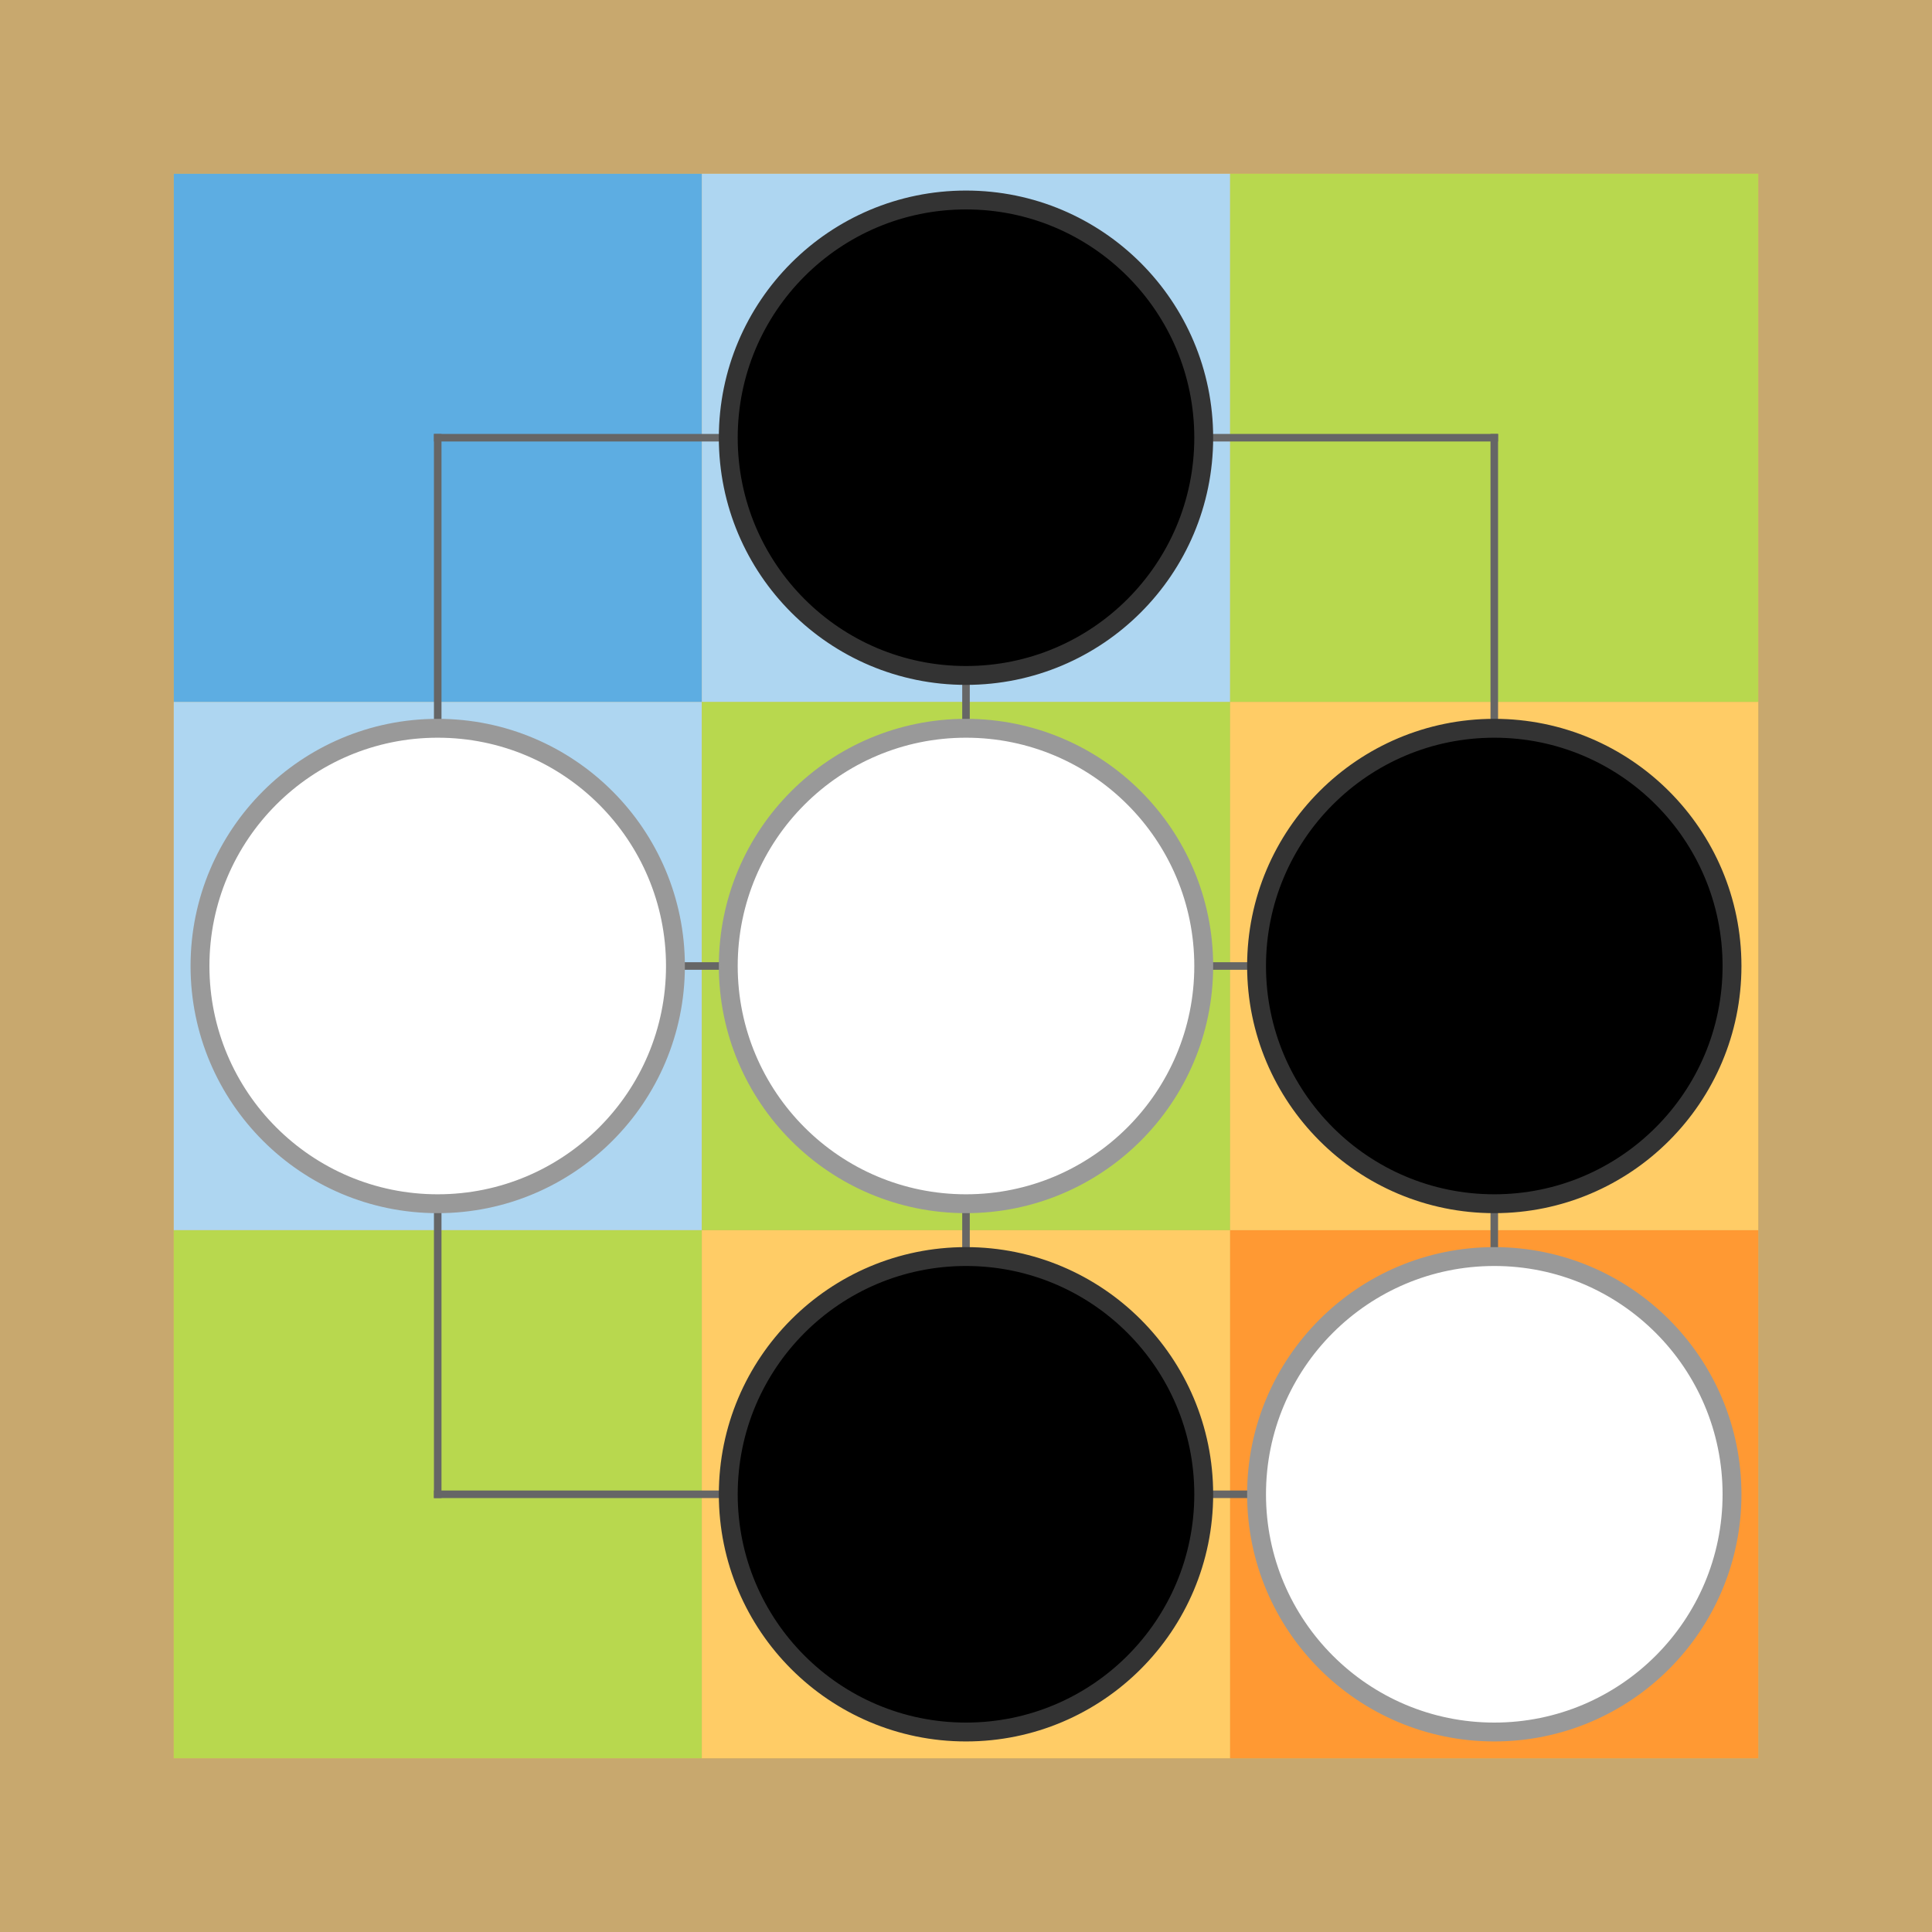
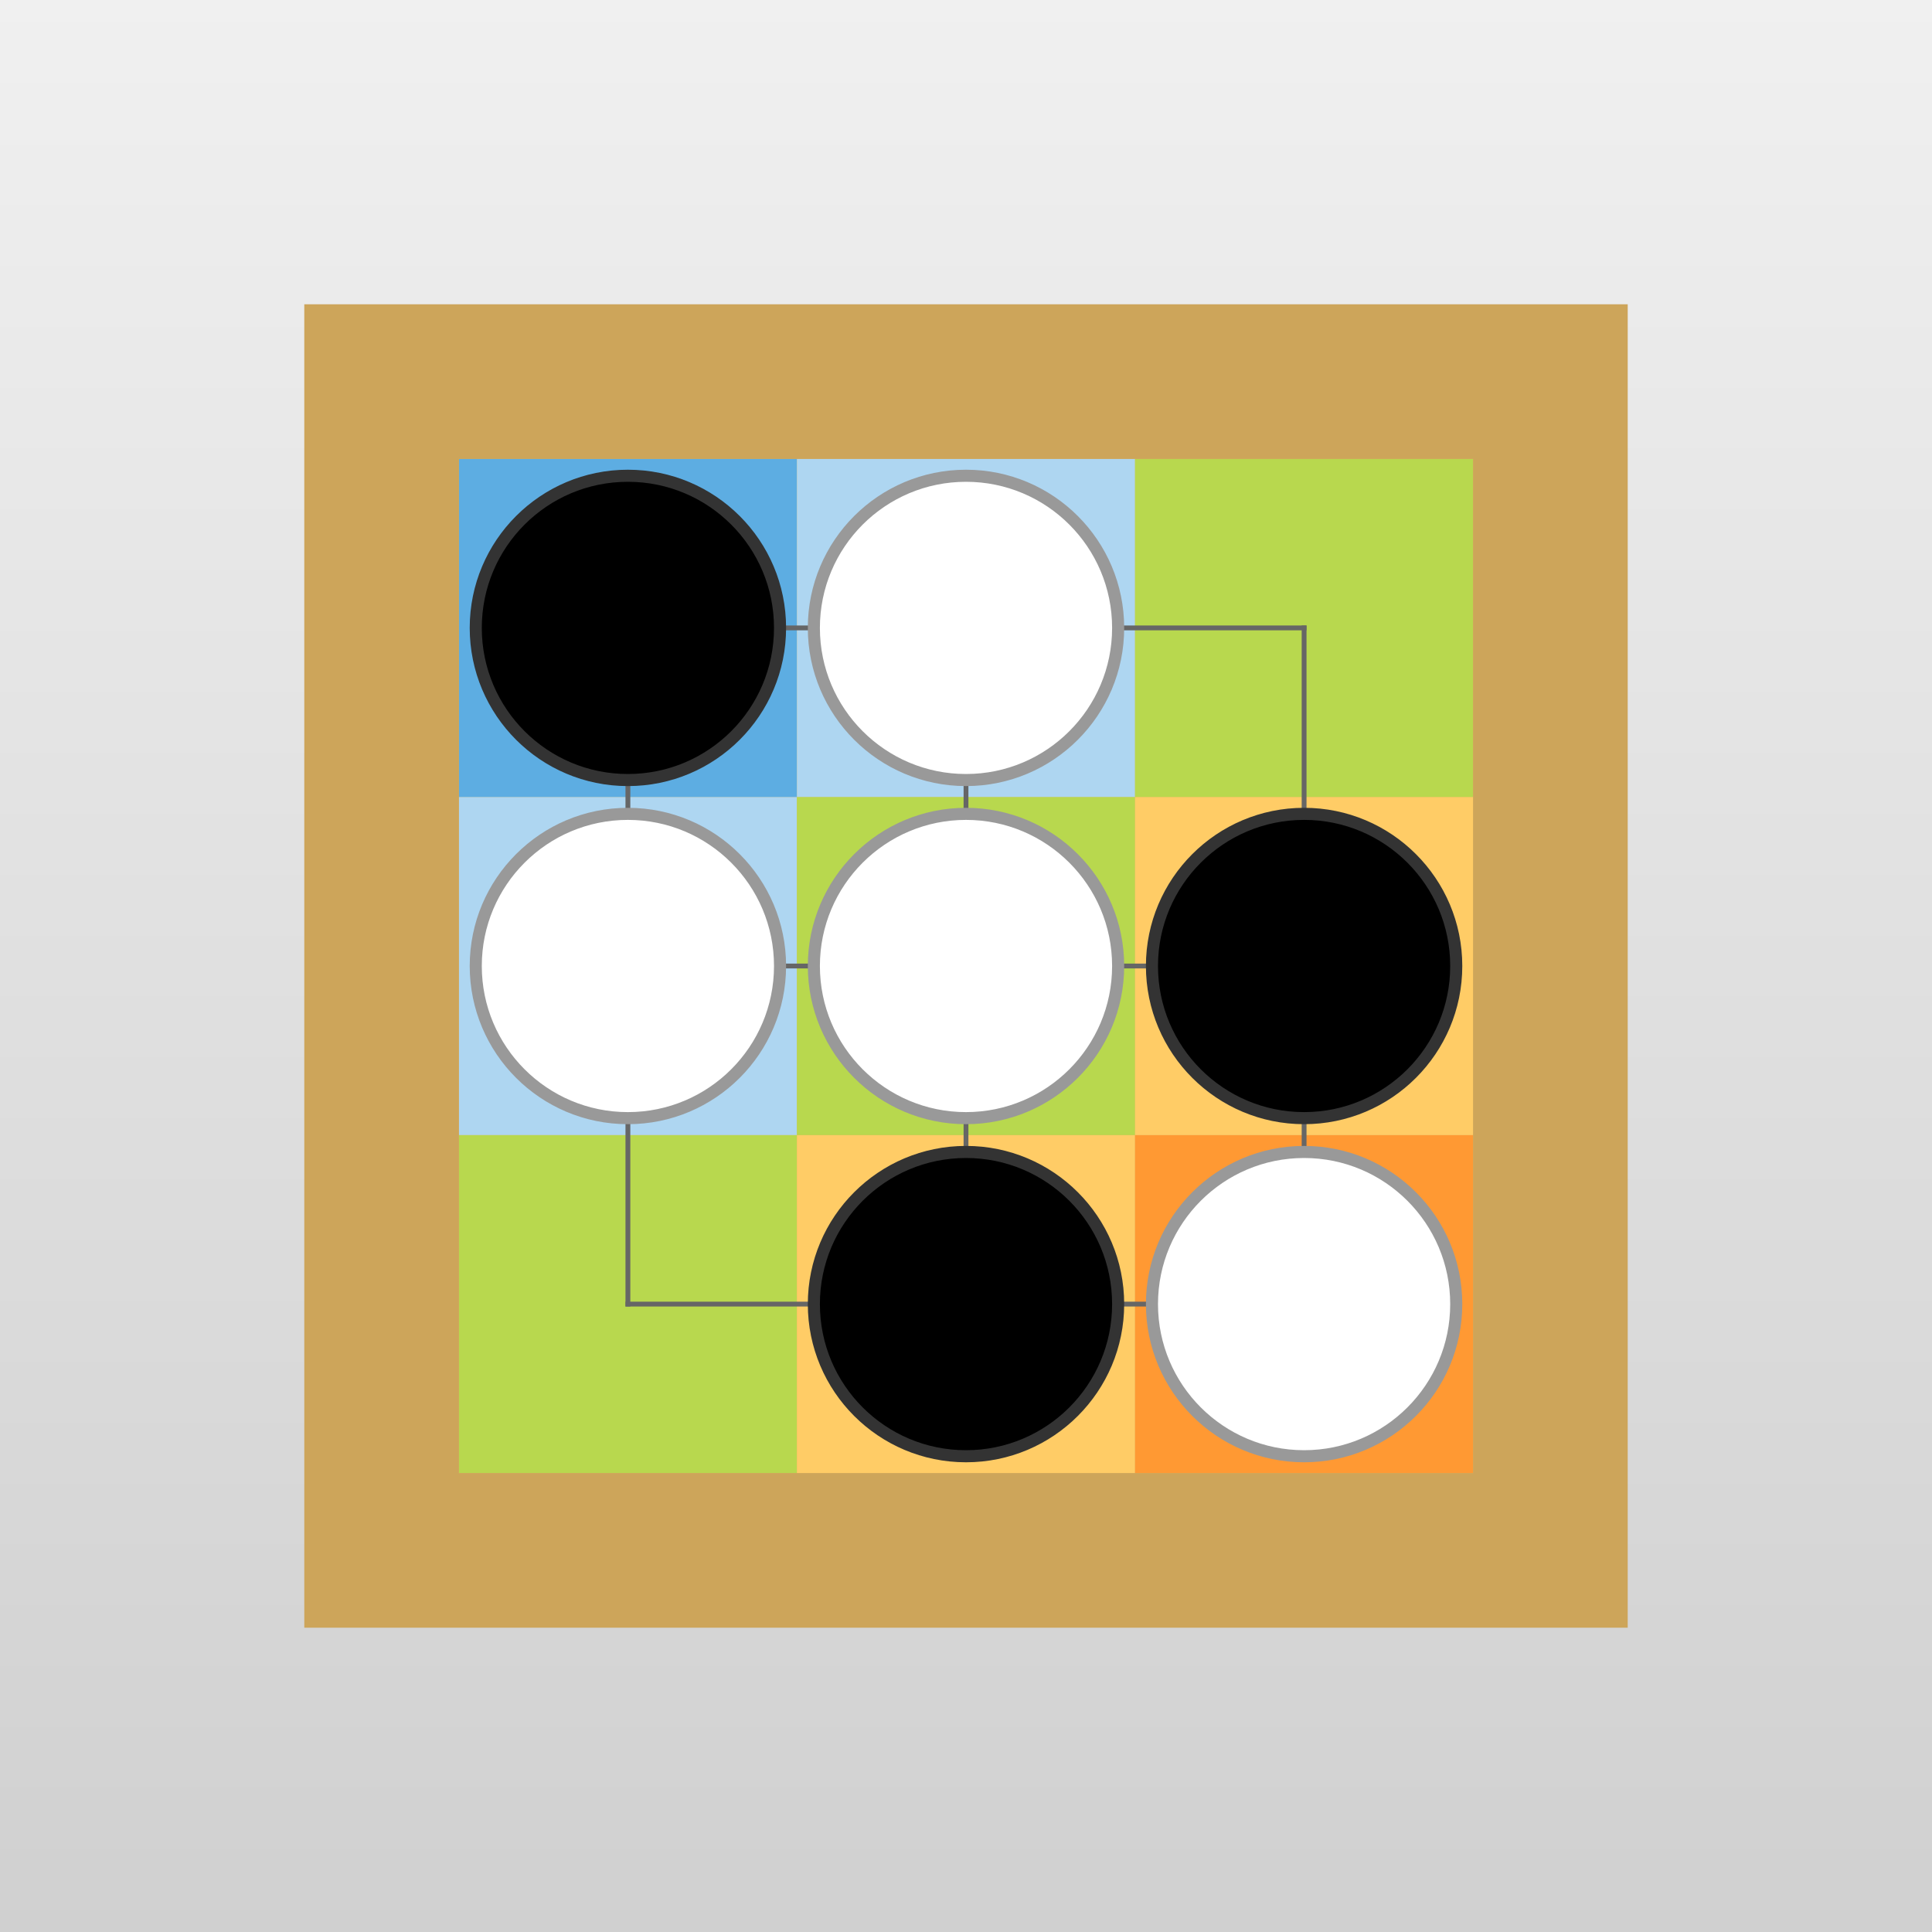
- <svg xmlns="http://www.w3.org/2000/svg" width="512" height="512" viewBox="0 0 512 512">
-   <rect x="0" y="0" width="512" height="512" fill="#DCB35C" />
-   <rect x="46" y="326" width="140" height="140" fill="#B8D84E" />
-   <rect x="186" y="326" width="140" height="140" fill="#FFCC66" />
-   <rect x="326" y="326" width="140" height="140" fill="#FF9933" />
-   <rect x="46" y="186" width="140" height="140" fill="#AED6F1" />
-   <rect x="186" y="186" width="140" height="140" fill="#B8D84E" />
-   <rect x="326" y="186" width="140" height="140" fill="#FFCC66" />
-   <rect x="46" y="46" width="140" height="140" fill="#5DADE2" />
-   <rect x="186" y="46" width="140" height="140" fill="#AED6F1" />
-   <rect x="326" y="46" width="140" height="140" fill="#B8D84E" />
-   <line x1="115" y1="116" x2="397" y2="116" stroke="#666666" stroke-width="2" />
-   <line x1="115" y1="256" x2="397" y2="256" stroke="#666666" stroke-width="2" />
-   <line x1="115" y1="396" x2="397" y2="396" stroke="#666666" stroke-width="2" />
-   <line x1="116" y1="115" x2="116" y2="397" stroke="#666666" stroke-width="2" />
-   <line x1="256" y1="115" x2="256" y2="397" stroke="#666666" stroke-width="2" />
-   <line x1="396" y1="115" x2="396" y2="397" stroke="#666666" stroke-width="2" />
-   <circle cx="256" cy="396" r="63" fill="#000000" stroke="#333333" stroke-width="5" />
-   <circle cx="116" cy="256" r="63" fill="#FFFFFF" stroke="#999999" stroke-width="5" />
-   <circle cx="256" cy="256" r="63" fill="#FFFFFF" stroke="#999999" stroke-width="5" />
-   <circle cx="396" cy="256" r="63" fill="#000000" stroke="#333333" stroke-width="5" />
-   <circle cx="256" cy="116" r="63" fill="#000000" stroke="#333333" stroke-width="5" />
-   <circle cx="396" cy="396" r="63" fill="#FFFFFF" stroke="#999999" stroke-width="5" />
-   <rect x="0" y="0" width="512" height="512" fill="none" stroke="#C8A86E" stroke-width="92" />
+ <svg xmlns="http://www.w3.org/2000/svg" width="800" height="800" viewBox="0 0 800 800">
+   <defs>
+     <linearGradient id="backgroundGradient" x1="0%" y1="0%" x2="0%" y2="100%">
+       <stop offset="0%" style="stop-color:#F0F0F0;stop-opacity:1" />
+       <stop offset="100%" style="stop-color:#D0D0D0;stop-opacity:1" />
+     </linearGradient>
+   </defs>
+   <rect x="0" y="0" width="800" height="800" fill="url(#backgroundGradient)" />
+   <rect x="158" y="158" width="484" height="484" fill="#DCB35C" />
+   <rect x="190" y="470" width="140" height="140" fill="#B8D84E" />
+   <rect x="330" y="470" width="140" height="140" fill="#FFCC66" />
+   <rect x="470" y="470" width="140" height="140" fill="#FF9933" />
+   <rect x="190" y="330" width="140" height="140" fill="#AED6F1" />
+   <rect x="330" y="330" width="140" height="140" fill="#B8D84E" />
+   <rect x="470" y="330" width="140" height="140" fill="#FFCC66" />
+   <rect x="190" y="190" width="140" height="140" fill="#5DADE2" />
+   <rect x="330" y="190" width="140" height="140" fill="#AED6F1" />
+   <rect x="470" y="190" width="140" height="140" fill="#B8D84E" />
+   <line x1="259" y1="260" x2="541" y2="260" stroke="#666666" stroke-width="2" />
+   <line x1="259" y1="400" x2="541" y2="400" stroke="#666666" stroke-width="2" />
+   <line x1="259" y1="540" x2="541" y2="540" stroke="#666666" stroke-width="2" />
+   <line x1="260" y1="259" x2="260" y2="541" stroke="#666666" stroke-width="2" />
+   <line x1="400" y1="259" x2="400" y2="541" stroke="#666666" stroke-width="2" />
+   <line x1="540" y1="259" x2="540" y2="541" stroke="#666666" stroke-width="2" />
+   <circle cx="260" cy="260" r="63" fill="#000000" stroke="#333333" stroke-width="5" />
+   <circle cx="400" cy="540" r="63" fill="#000000" stroke="#333333" stroke-width="5" />
+   <circle cx="260" cy="400" r="63" fill="#FFFFFF" stroke="#999999" stroke-width="5" />
+   <circle cx="400" cy="400" r="63" fill="#FFFFFF" stroke="#999999" stroke-width="5" />
+   <circle cx="540" cy="400" r="63" fill="#000000" stroke="#333333" stroke-width="5" />
+   <circle cx="400" cy="260" r="63" fill="#FFFFFF" stroke="#999999" stroke-width="5" />
+   <circle cx="540" cy="540" r="63" fill="#FFFFFF" stroke="#999999" stroke-width="5" />
+   <rect x="158" y="158" width="484" height="484" fill="none" stroke="#CDA55A" stroke-width="64" />
</svg>
